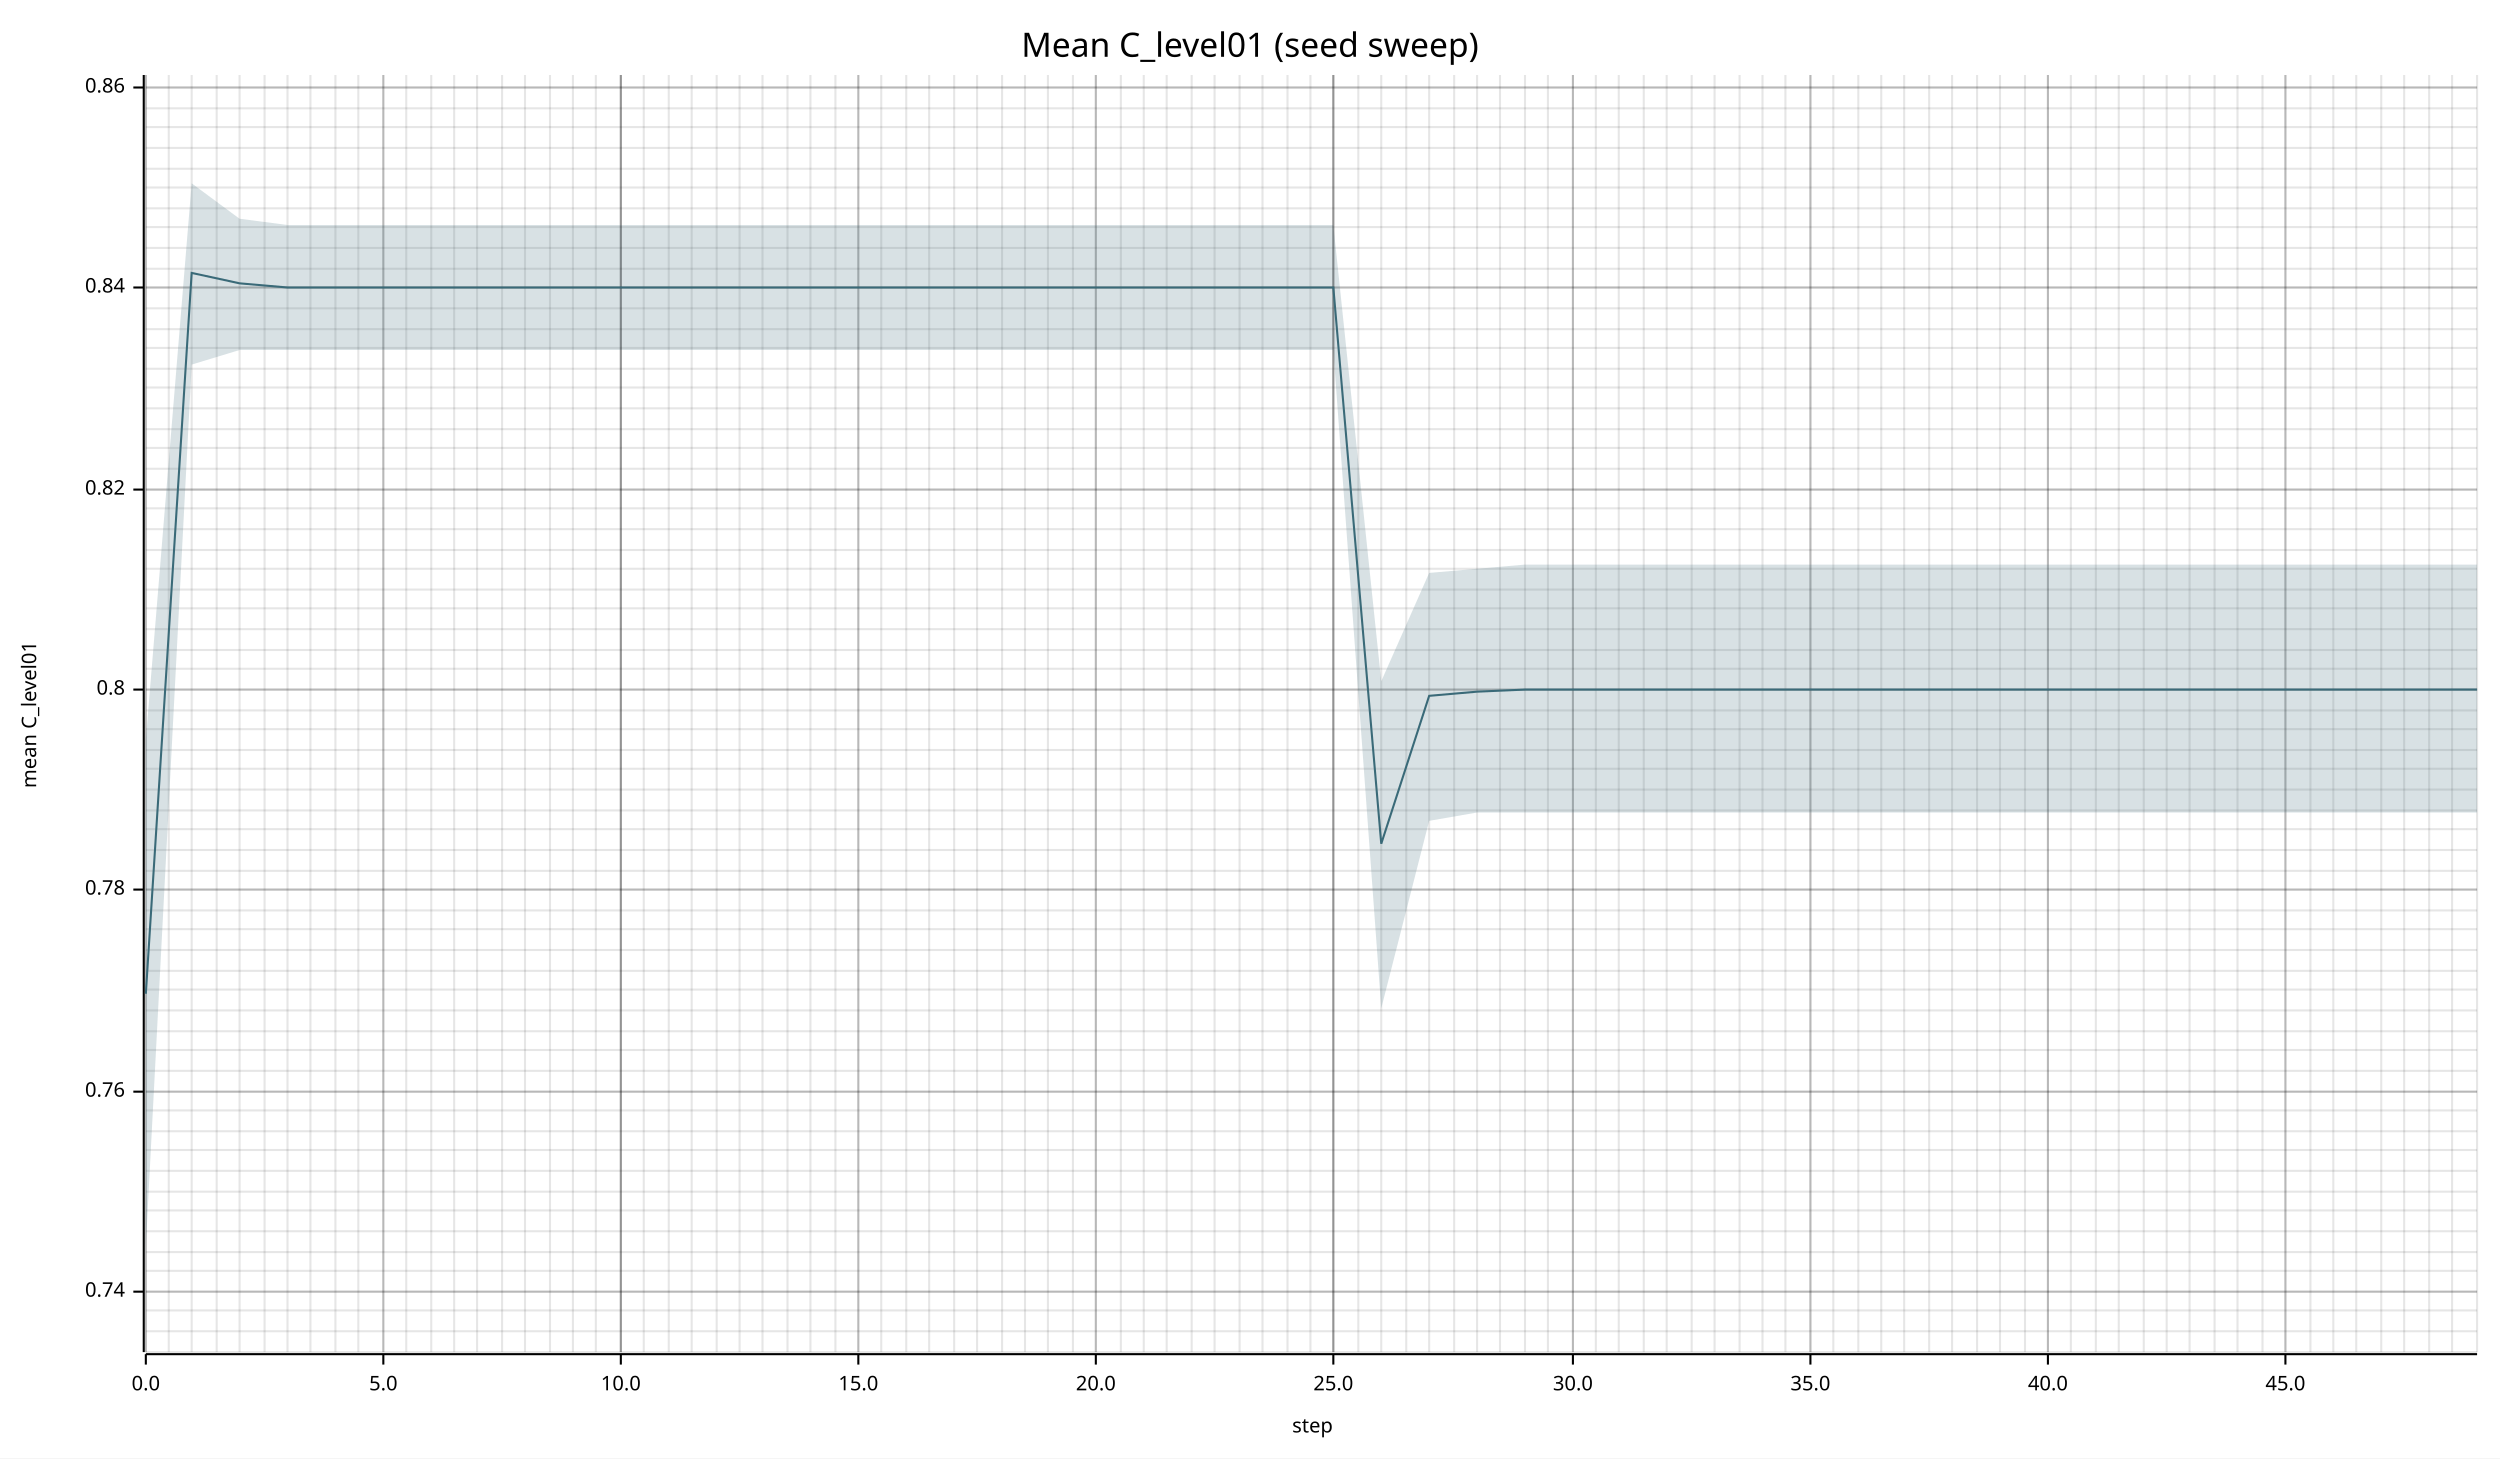
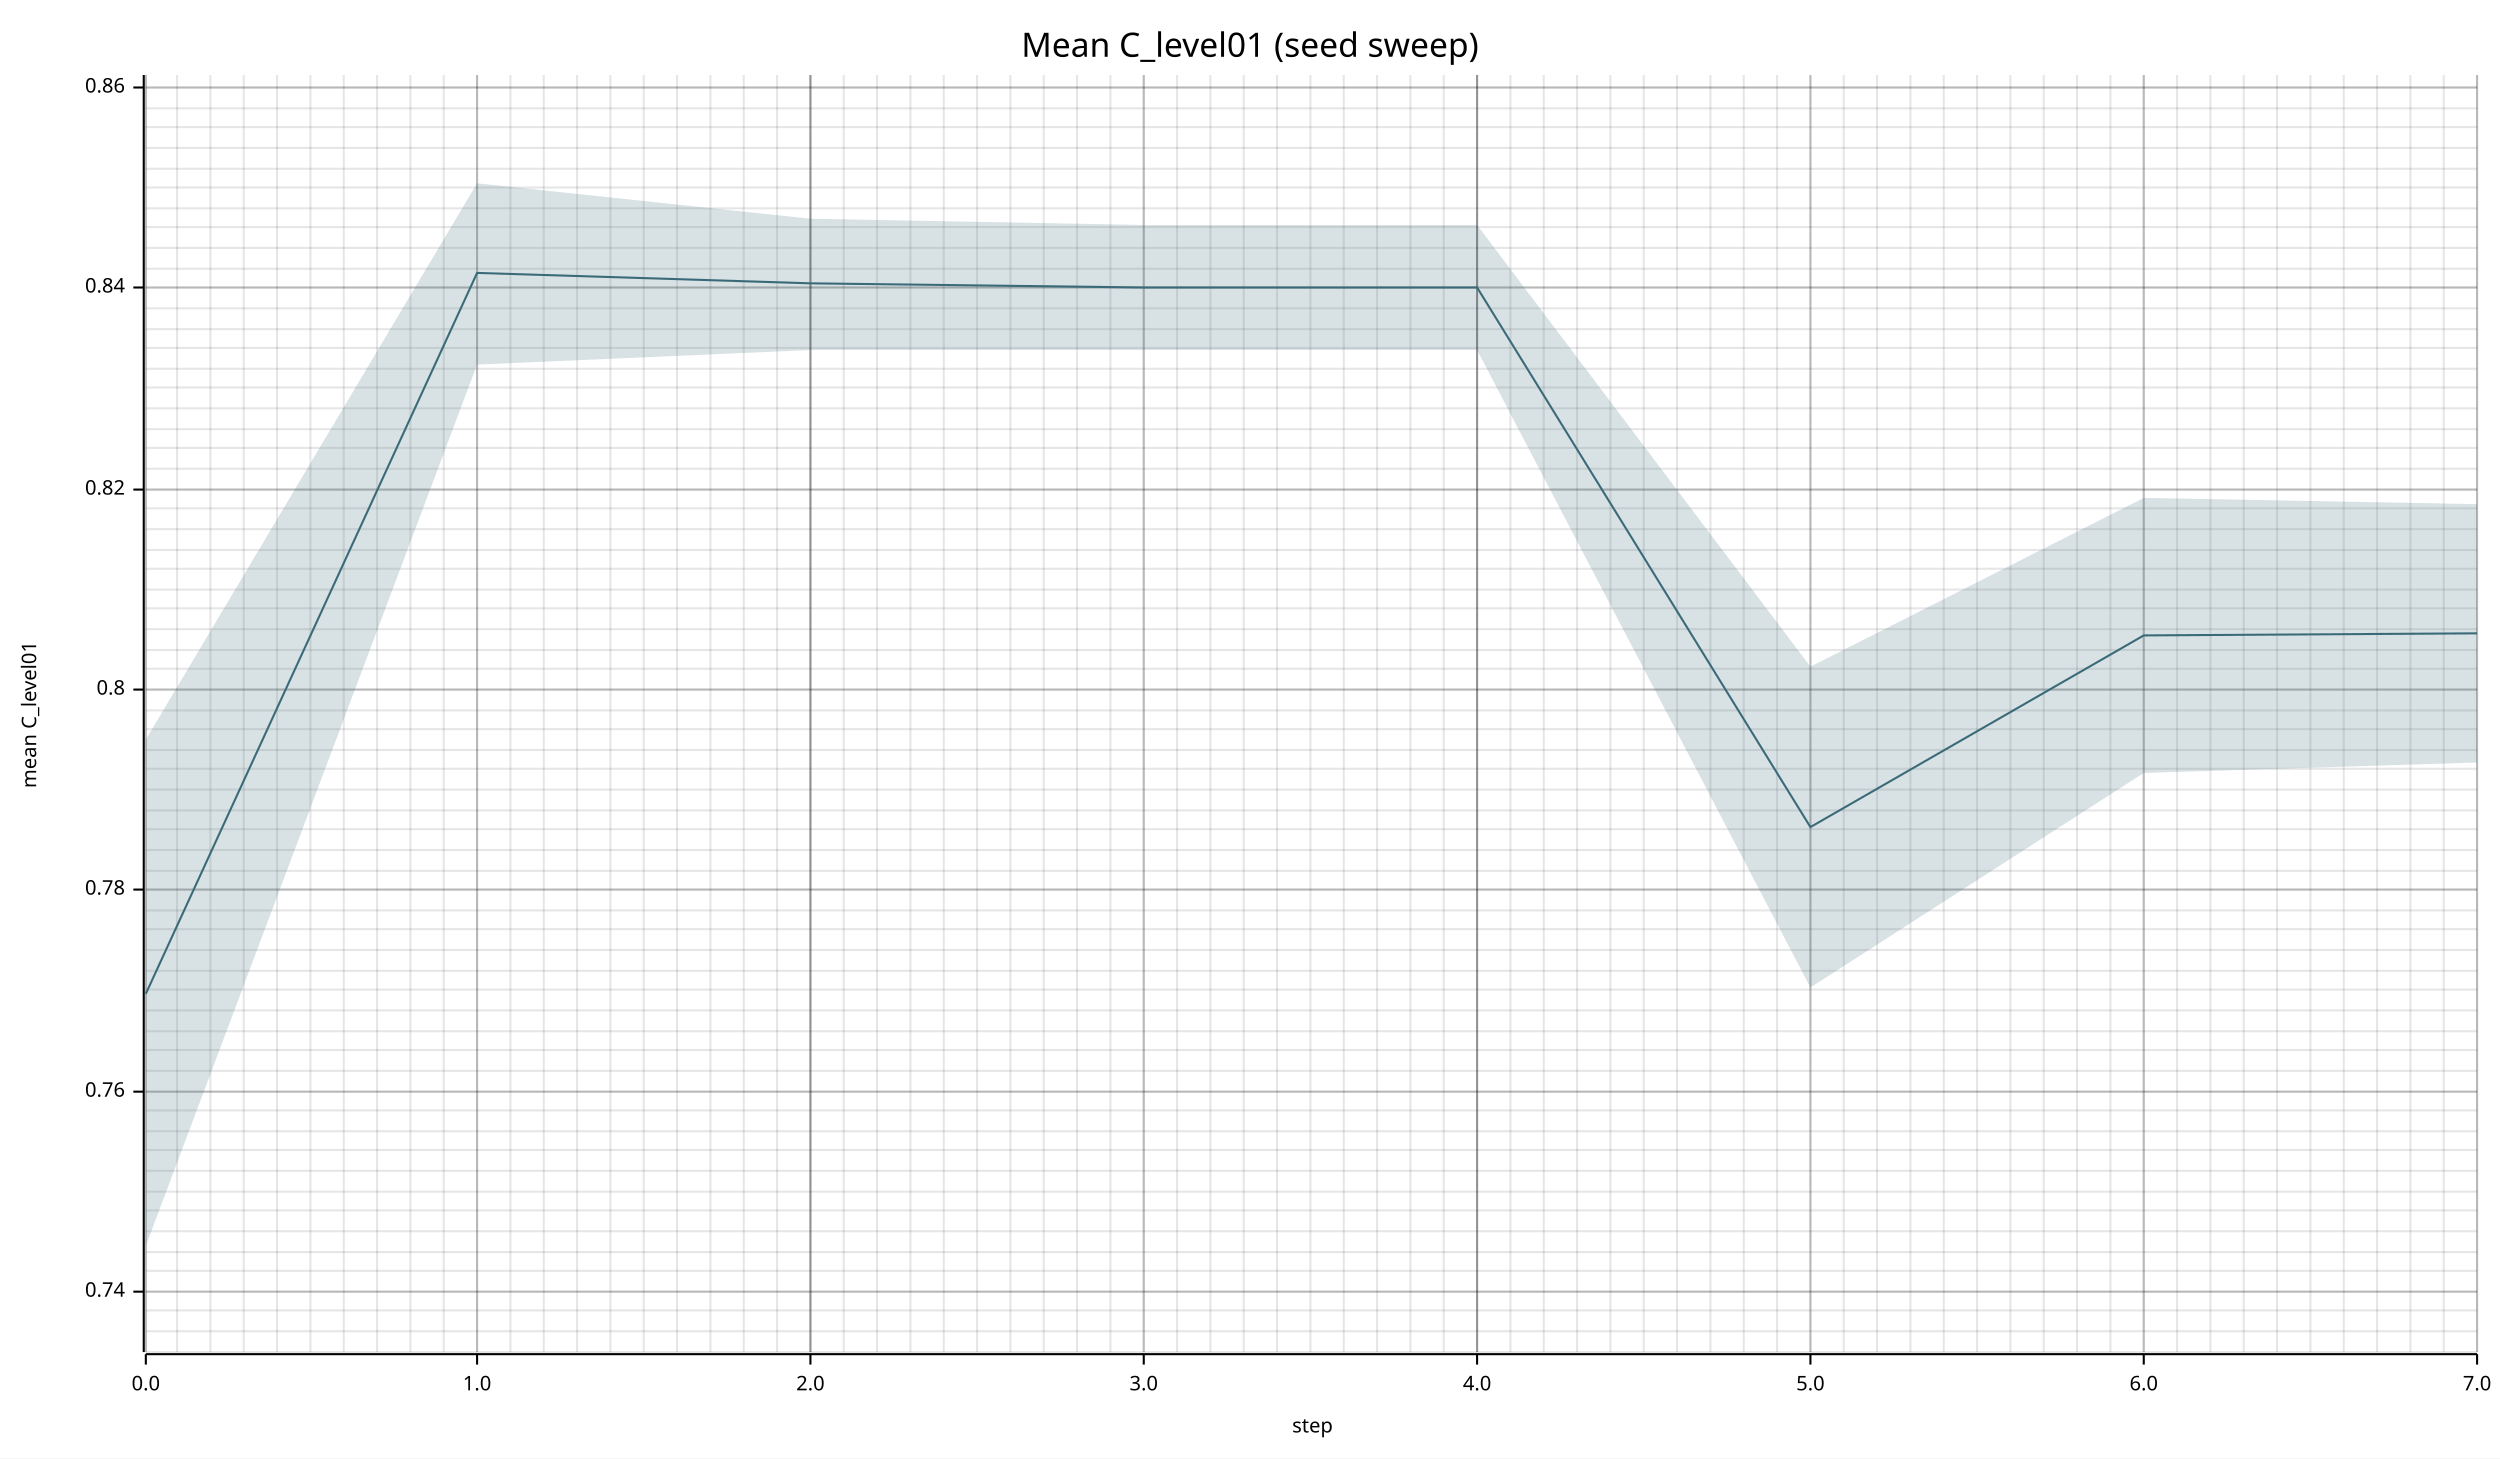
<svg xmlns="http://www.w3.org/2000/svg" width="1200" height="700" viewBox="0 0 1200 700">
  <rect x="0" y="0" width="1200" height="700" opacity="1" fill="#FFFFFF" stroke="none" />
  <text x="600" y="15" dy="0.76em" text-anchor="middle" font-family="sans-serif" font-size="16.129" opacity="1" fill="#000000">
Mean C_level01 (seed sweep)
</text>
  <line opacity="0.1" stroke="#000000" stroke-width="1" x1="70" y1="649" x2="70" y2="36" />
-   <line opacity="0.1" stroke="#000000" stroke-width="1" x1="81" y1="649" x2="81" y2="36" />
-   <line opacity="0.1" stroke="#000000" stroke-width="1" x1="92" y1="649" x2="92" y2="36" />
-   <line opacity="0.1" stroke="#000000" stroke-width="1" x1="104" y1="649" x2="104" y2="36" />
-   <line opacity="0.1" stroke="#000000" stroke-width="1" x1="115" y1="649" x2="115" y2="36" />
-   <line opacity="0.1" stroke="#000000" stroke-width="1" x1="127" y1="649" x2="127" y2="36" />
-   <line opacity="0.1" stroke="#000000" stroke-width="1" x1="138" y1="649" x2="138" y2="36" />
+   <line opacity="0.1" stroke="#000000" stroke-width="1" x1="85" y1="649" x2="85" y2="36" />
+   <line opacity="0.1" stroke="#000000" stroke-width="1" x1="101" y1="649" x2="101" y2="36" />
+   <line opacity="0.1" stroke="#000000" stroke-width="1" x1="117" y1="649" x2="117" y2="36" />
+   <line opacity="0.1" stroke="#000000" stroke-width="1" x1="133" y1="649" x2="133" y2="36" />
  <line opacity="0.1" stroke="#000000" stroke-width="1" x1="149" y1="649" x2="149" y2="36" />
-   <line opacity="0.1" stroke="#000000" stroke-width="1" x1="161" y1="649" x2="161" y2="36" />
-   <line opacity="0.1" stroke="#000000" stroke-width="1" x1="172" y1="649" x2="172" y2="36" />
-   <line opacity="0.1" stroke="#000000" stroke-width="1" x1="184" y1="649" x2="184" y2="36" />
-   <line opacity="0.1" stroke="#000000" stroke-width="1" x1="195" y1="649" x2="195" y2="36" />
-   <line opacity="0.1" stroke="#000000" stroke-width="1" x1="207" y1="649" x2="207" y2="36" />
-   <line opacity="0.1" stroke="#000000" stroke-width="1" x1="218" y1="649" x2="218" y2="36" />
+   <line opacity="0.1" stroke="#000000" stroke-width="1" x1="165" y1="649" x2="165" y2="36" />
+   <line opacity="0.1" stroke="#000000" stroke-width="1" x1="181" y1="649" x2="181" y2="36" />
+   <line opacity="0.1" stroke="#000000" stroke-width="1" x1="197" y1="649" x2="197" y2="36" />
+   <line opacity="0.1" stroke="#000000" stroke-width="1" x1="213" y1="649" x2="213" y2="36" />
  <line opacity="0.1" stroke="#000000" stroke-width="1" x1="229" y1="649" x2="229" y2="36" />
-   <line opacity="0.1" stroke="#000000" stroke-width="1" x1="241" y1="649" x2="241" y2="36" />
-   <line opacity="0.1" stroke="#000000" stroke-width="1" x1="252" y1="649" x2="252" y2="36" />
-   <line opacity="0.1" stroke="#000000" stroke-width="1" x1="264" y1="649" x2="264" y2="36" />
-   <line opacity="0.1" stroke="#000000" stroke-width="1" x1="275" y1="649" x2="275" y2="36" />
-   <line opacity="0.1" stroke="#000000" stroke-width="1" x1="286" y1="649" x2="286" y2="36" />
-   <line opacity="0.1" stroke="#000000" stroke-width="1" x1="298" y1="649" x2="298" y2="36" />
+   <line opacity="0.1" stroke="#000000" stroke-width="1" x1="245" y1="649" x2="245" y2="36" />
+   <line opacity="0.1" stroke="#000000" stroke-width="1" x1="261" y1="649" x2="261" y2="36" />
+   <line opacity="0.1" stroke="#000000" stroke-width="1" x1="277" y1="649" x2="277" y2="36" />
+   <line opacity="0.1" stroke="#000000" stroke-width="1" x1="293" y1="649" x2="293" y2="36" />
  <line opacity="0.1" stroke="#000000" stroke-width="1" x1="309" y1="649" x2="309" y2="36" />
-   <line opacity="0.1" stroke="#000000" stroke-width="1" x1="321" y1="649" x2="321" y2="36" />
-   <line opacity="0.1" stroke="#000000" stroke-width="1" x1="332" y1="649" x2="332" y2="36" />
-   <line opacity="0.1" stroke="#000000" stroke-width="1" x1="344" y1="649" x2="344" y2="36" />
-   <line opacity="0.1" stroke="#000000" stroke-width="1" x1="355" y1="649" x2="355" y2="36" />
-   <line opacity="0.1" stroke="#000000" stroke-width="1" x1="366" y1="649" x2="366" y2="36" />
-   <line opacity="0.1" stroke="#000000" stroke-width="1" x1="378" y1="649" x2="378" y2="36" />
+   <line opacity="0.1" stroke="#000000" stroke-width="1" x1="325" y1="649" x2="325" y2="36" />
+   <line opacity="0.1" stroke="#000000" stroke-width="1" x1="341" y1="649" x2="341" y2="36" />
+   <line opacity="0.1" stroke="#000000" stroke-width="1" x1="357" y1="649" x2="357" y2="36" />
+   <line opacity="0.1" stroke="#000000" stroke-width="1" x1="373" y1="649" x2="373" y2="36" />
  <line opacity="0.1" stroke="#000000" stroke-width="1" x1="389" y1="649" x2="389" y2="36" />
-   <line opacity="0.1" stroke="#000000" stroke-width="1" x1="401" y1="649" x2="401" y2="36" />
-   <line opacity="0.1" stroke="#000000" stroke-width="1" x1="412" y1="649" x2="412" y2="36" />
-   <line opacity="0.1" stroke="#000000" stroke-width="1" x1="423" y1="649" x2="423" y2="36" />
-   <line opacity="0.1" stroke="#000000" stroke-width="1" x1="435" y1="649" x2="435" y2="36" />
-   <line opacity="0.1" stroke="#000000" stroke-width="1" x1="446" y1="649" x2="446" y2="36" />
-   <line opacity="0.1" stroke="#000000" stroke-width="1" x1="458" y1="649" x2="458" y2="36" />
+   <line opacity="0.1" stroke="#000000" stroke-width="1" x1="405" y1="649" x2="405" y2="36" />
+   <line opacity="0.1" stroke="#000000" stroke-width="1" x1="421" y1="649" x2="421" y2="36" />
+   <line opacity="0.1" stroke="#000000" stroke-width="1" x1="437" y1="649" x2="437" y2="36" />
+   <line opacity="0.1" stroke="#000000" stroke-width="1" x1="453" y1="649" x2="453" y2="36" />
  <line opacity="0.1" stroke="#000000" stroke-width="1" x1="469" y1="649" x2="469" y2="36" />
-   <line opacity="0.1" stroke="#000000" stroke-width="1" x1="481" y1="649" x2="481" y2="36" />
-   <line opacity="0.1" stroke="#000000" stroke-width="1" x1="492" y1="649" x2="492" y2="36" />
-   <line opacity="0.1" stroke="#000000" stroke-width="1" x1="503" y1="649" x2="503" y2="36" />
-   <line opacity="0.1" stroke="#000000" stroke-width="1" x1="515" y1="649" x2="515" y2="36" />
-   <line opacity="0.1" stroke="#000000" stroke-width="1" x1="526" y1="649" x2="526" y2="36" />
-   <line opacity="0.1" stroke="#000000" stroke-width="1" x1="538" y1="649" x2="538" y2="36" />
+   <line opacity="0.1" stroke="#000000" stroke-width="1" x1="485" y1="649" x2="485" y2="36" />
+   <line opacity="0.1" stroke="#000000" stroke-width="1" x1="501" y1="649" x2="501" y2="36" />
+   <line opacity="0.1" stroke="#000000" stroke-width="1" x1="517" y1="649" x2="517" y2="36" />
+   <line opacity="0.1" stroke="#000000" stroke-width="1" x1="533" y1="649" x2="533" y2="36" />
  <line opacity="0.1" stroke="#000000" stroke-width="1" x1="549" y1="649" x2="549" y2="36" />
-   <line opacity="0.1" stroke="#000000" stroke-width="1" x1="560" y1="649" x2="560" y2="36" />
-   <line opacity="0.1" stroke="#000000" stroke-width="1" x1="572" y1="649" x2="572" y2="36" />
-   <line opacity="0.1" stroke="#000000" stroke-width="1" x1="583" y1="649" x2="583" y2="36" />
-   <line opacity="0.1" stroke="#000000" stroke-width="1" x1="595" y1="649" x2="595" y2="36" />
-   <line opacity="0.1" stroke="#000000" stroke-width="1" x1="606" y1="649" x2="606" y2="36" />
-   <line opacity="0.1" stroke="#000000" stroke-width="1" x1="618" y1="649" x2="618" y2="36" />
+   <line opacity="0.1" stroke="#000000" stroke-width="1" x1="565" y1="649" x2="565" y2="36" />
+   <line opacity="0.1" stroke="#000000" stroke-width="1" x1="581" y1="649" x2="581" y2="36" />
+   <line opacity="0.1" stroke="#000000" stroke-width="1" x1="597" y1="649" x2="597" y2="36" />
+   <line opacity="0.1" stroke="#000000" stroke-width="1" x1="613" y1="649" x2="613" y2="36" />
  <line opacity="0.1" stroke="#000000" stroke-width="1" x1="629" y1="649" x2="629" y2="36" />
-   <line opacity="0.1" stroke="#000000" stroke-width="1" x1="640" y1="649" x2="640" y2="36" />
-   <line opacity="0.1" stroke="#000000" stroke-width="1" x1="652" y1="649" x2="652" y2="36" />
-   <line opacity="0.1" stroke="#000000" stroke-width="1" x1="663" y1="649" x2="663" y2="36" />
-   <line opacity="0.1" stroke="#000000" stroke-width="1" x1="675" y1="649" x2="675" y2="36" />
-   <line opacity="0.1" stroke="#000000" stroke-width="1" x1="686" y1="649" x2="686" y2="36" />
-   <line opacity="0.1" stroke="#000000" stroke-width="1" x1="698" y1="649" x2="698" y2="36" />
+   <line opacity="0.1" stroke="#000000" stroke-width="1" x1="645" y1="649" x2="645" y2="36" />
+   <line opacity="0.1" stroke="#000000" stroke-width="1" x1="661" y1="649" x2="661" y2="36" />
+   <line opacity="0.1" stroke="#000000" stroke-width="1" x1="677" y1="649" x2="677" y2="36" />
+   <line opacity="0.1" stroke="#000000" stroke-width="1" x1="693" y1="649" x2="693" y2="36" />
  <line opacity="0.1" stroke="#000000" stroke-width="1" x1="709" y1="649" x2="709" y2="36" />
-   <line opacity="0.1" stroke="#000000" stroke-width="1" x1="720" y1="649" x2="720" y2="36" />
-   <line opacity="0.1" stroke="#000000" stroke-width="1" x1="732" y1="649" x2="732" y2="36" />
-   <line opacity="0.1" stroke="#000000" stroke-width="1" x1="743" y1="649" x2="743" y2="36" />
-   <line opacity="0.1" stroke="#000000" stroke-width="1" x1="755" y1="649" x2="755" y2="36" />
-   <line opacity="0.1" stroke="#000000" stroke-width="1" x1="766" y1="649" x2="766" y2="36" />
-   <line opacity="0.1" stroke="#000000" stroke-width="1" x1="777" y1="649" x2="777" y2="36" />
+   <line opacity="0.1" stroke="#000000" stroke-width="1" x1="725" y1="649" x2="725" y2="36" />
+   <line opacity="0.1" stroke="#000000" stroke-width="1" x1="741" y1="649" x2="741" y2="36" />
+   <line opacity="0.1" stroke="#000000" stroke-width="1" x1="757" y1="649" x2="757" y2="36" />
+   <line opacity="0.1" stroke="#000000" stroke-width="1" x1="773" y1="649" x2="773" y2="36" />
  <line opacity="0.1" stroke="#000000" stroke-width="1" x1="789" y1="649" x2="789" y2="36" />
-   <line opacity="0.1" stroke="#000000" stroke-width="1" x1="800" y1="649" x2="800" y2="36" />
-   <line opacity="0.1" stroke="#000000" stroke-width="1" x1="812" y1="649" x2="812" y2="36" />
-   <line opacity="0.1" stroke="#000000" stroke-width="1" x1="823" y1="649" x2="823" y2="36" />
-   <line opacity="0.1" stroke="#000000" stroke-width="1" x1="835" y1="649" x2="835" y2="36" />
-   <line opacity="0.1" stroke="#000000" stroke-width="1" x1="846" y1="649" x2="846" y2="36" />
-   <line opacity="0.1" stroke="#000000" stroke-width="1" x1="857" y1="649" x2="857" y2="36" />
+   <line opacity="0.1" stroke="#000000" stroke-width="1" x1="805" y1="649" x2="805" y2="36" />
+   <line opacity="0.1" stroke="#000000" stroke-width="1" x1="821" y1="649" x2="821" y2="36" />
+   <line opacity="0.1" stroke="#000000" stroke-width="1" x1="837" y1="649" x2="837" y2="36" />
+   <line opacity="0.1" stroke="#000000" stroke-width="1" x1="853" y1="649" x2="853" y2="36" />
  <line opacity="0.1" stroke="#000000" stroke-width="1" x1="869" y1="649" x2="869" y2="36" />
-   <line opacity="0.1" stroke="#000000" stroke-width="1" x1="880" y1="649" x2="880" y2="36" />
-   <line opacity="0.1" stroke="#000000" stroke-width="1" x1="892" y1="649" x2="892" y2="36" />
-   <line opacity="0.1" stroke="#000000" stroke-width="1" x1="903" y1="649" x2="903" y2="36" />
-   <line opacity="0.1" stroke="#000000" stroke-width="1" x1="914" y1="649" x2="914" y2="36" />
-   <line opacity="0.1" stroke="#000000" stroke-width="1" x1="926" y1="649" x2="926" y2="36" />
-   <line opacity="0.1" stroke="#000000" stroke-width="1" x1="937" y1="649" x2="937" y2="36" />
+   <line opacity="0.1" stroke="#000000" stroke-width="1" x1="885" y1="649" x2="885" y2="36" />
+   <line opacity="0.1" stroke="#000000" stroke-width="1" x1="901" y1="649" x2="901" y2="36" />
+   <line opacity="0.1" stroke="#000000" stroke-width="1" x1="917" y1="649" x2="917" y2="36" />
+   <line opacity="0.1" stroke="#000000" stroke-width="1" x1="933" y1="649" x2="933" y2="36" />
  <line opacity="0.1" stroke="#000000" stroke-width="1" x1="949" y1="649" x2="949" y2="36" />
-   <line opacity="0.1" stroke="#000000" stroke-width="1" x1="960" y1="649" x2="960" y2="36" />
-   <line opacity="0.1" stroke="#000000" stroke-width="1" x1="972" y1="649" x2="972" y2="36" />
-   <line opacity="0.1" stroke="#000000" stroke-width="1" x1="983" y1="649" x2="983" y2="36" />
-   <line opacity="0.1" stroke="#000000" stroke-width="1" x1="994" y1="649" x2="994" y2="36" />
-   <line opacity="0.1" stroke="#000000" stroke-width="1" x1="1006" y1="649" x2="1006" y2="36" />
-   <line opacity="0.1" stroke="#000000" stroke-width="1" x1="1017" y1="649" x2="1017" y2="36" />
+   <line opacity="0.1" stroke="#000000" stroke-width="1" x1="965" y1="649" x2="965" y2="36" />
+   <line opacity="0.1" stroke="#000000" stroke-width="1" x1="981" y1="649" x2="981" y2="36" />
+   <line opacity="0.1" stroke="#000000" stroke-width="1" x1="997" y1="649" x2="997" y2="36" />
+   <line opacity="0.1" stroke="#000000" stroke-width="1" x1="1013" y1="649" x2="1013" y2="36" />
  <line opacity="0.1" stroke="#000000" stroke-width="1" x1="1029" y1="649" x2="1029" y2="36" />
-   <line opacity="0.1" stroke="#000000" stroke-width="1" x1="1040" y1="649" x2="1040" y2="36" />
-   <line opacity="0.1" stroke="#000000" stroke-width="1" x1="1051" y1="649" x2="1051" y2="36" />
-   <line opacity="0.1" stroke="#000000" stroke-width="1" x1="1063" y1="649" x2="1063" y2="36" />
-   <line opacity="0.1" stroke="#000000" stroke-width="1" x1="1074" y1="649" x2="1074" y2="36" />
-   <line opacity="0.1" stroke="#000000" stroke-width="1" x1="1086" y1="649" x2="1086" y2="36" />
-   <line opacity="0.1" stroke="#000000" stroke-width="1" x1="1097" y1="649" x2="1097" y2="36" />
+   <line opacity="0.1" stroke="#000000" stroke-width="1" x1="1045" y1="649" x2="1045" y2="36" />
+   <line opacity="0.1" stroke="#000000" stroke-width="1" x1="1061" y1="649" x2="1061" y2="36" />
+   <line opacity="0.1" stroke="#000000" stroke-width="1" x1="1077" y1="649" x2="1077" y2="36" />
+   <line opacity="0.1" stroke="#000000" stroke-width="1" x1="1093" y1="649" x2="1093" y2="36" />
  <line opacity="0.1" stroke="#000000" stroke-width="1" x1="1109" y1="649" x2="1109" y2="36" />
-   <line opacity="0.1" stroke="#000000" stroke-width="1" x1="1120" y1="649" x2="1120" y2="36" />
-   <line opacity="0.1" stroke="#000000" stroke-width="1" x1="1131" y1="649" x2="1131" y2="36" />
-   <line opacity="0.1" stroke="#000000" stroke-width="1" x1="1143" y1="649" x2="1143" y2="36" />
-   <line opacity="0.1" stroke="#000000" stroke-width="1" x1="1154" y1="649" x2="1154" y2="36" />
-   <line opacity="0.1" stroke="#000000" stroke-width="1" x1="1166" y1="649" x2="1166" y2="36" />
-   <line opacity="0.1" stroke="#000000" stroke-width="1" x1="1177" y1="649" x2="1177" y2="36" />
+   <line opacity="0.1" stroke="#000000" stroke-width="1" x1="1125" y1="649" x2="1125" y2="36" />
+   <line opacity="0.1" stroke="#000000" stroke-width="1" x1="1141" y1="649" x2="1141" y2="36" />
+   <line opacity="0.1" stroke="#000000" stroke-width="1" x1="1157" y1="649" x2="1157" y2="36" />
+   <line opacity="0.1" stroke="#000000" stroke-width="1" x1="1173" y1="649" x2="1173" y2="36" />
  <line opacity="0.1" stroke="#000000" stroke-width="1" x1="1189" y1="649" x2="1189" y2="36" />
  <line opacity="0.1" stroke="#000000" stroke-width="1" x1="70" y1="649" x2="1189" y2="649" />
  <line opacity="0.1" stroke="#000000" stroke-width="1" x1="70" y1="639" x2="1189" y2="639" />
  <line opacity="0.1" stroke="#000000" stroke-width="1" x1="70" y1="629" x2="1189" y2="629" />
  <line opacity="0.1" stroke="#000000" stroke-width="1" x1="70" y1="620" x2="1189" y2="620" />
  <line opacity="0.1" stroke="#000000" stroke-width="1" x1="70" y1="610" x2="1189" y2="610" />
  <line opacity="0.1" stroke="#000000" stroke-width="1" x1="70" y1="601" x2="1189" y2="601" />
  <line opacity="0.1" stroke="#000000" stroke-width="1" x1="70" y1="591" x2="1189" y2="591" />
  <line opacity="0.1" stroke="#000000" stroke-width="1" x1="70" y1="581" x2="1189" y2="581" />
  <line opacity="0.1" stroke="#000000" stroke-width="1" x1="70" y1="572" x2="1189" y2="572" />
  <line opacity="0.1" stroke="#000000" stroke-width="1" x1="70" y1="562" x2="1189" y2="562" />
  <line opacity="0.1" stroke="#000000" stroke-width="1" x1="70" y1="552" x2="1189" y2="552" />
  <line opacity="0.1" stroke="#000000" stroke-width="1" x1="70" y1="543" x2="1189" y2="543" />
  <line opacity="0.1" stroke="#000000" stroke-width="1" x1="70" y1="533" x2="1189" y2="533" />
  <line opacity="0.1" stroke="#000000" stroke-width="1" x1="70" y1="524" x2="1189" y2="524" />
  <line opacity="0.1" stroke="#000000" stroke-width="1" x1="70" y1="514" x2="1189" y2="514" />
  <line opacity="0.1" stroke="#000000" stroke-width="1" x1="70" y1="504" x2="1189" y2="504" />
  <line opacity="0.1" stroke="#000000" stroke-width="1" x1="70" y1="495" x2="1189" y2="495" />
  <line opacity="0.1" stroke="#000000" stroke-width="1" x1="70" y1="485" x2="1189" y2="485" />
  <line opacity="0.1" stroke="#000000" stroke-width="1" x1="70" y1="475" x2="1189" y2="475" />
  <line opacity="0.1" stroke="#000000" stroke-width="1" x1="70" y1="466" x2="1189" y2="466" />
  <line opacity="0.1" stroke="#000000" stroke-width="1" x1="70" y1="456" x2="1189" y2="456" />
  <line opacity="0.1" stroke="#000000" stroke-width="1" x1="70" y1="446" x2="1189" y2="446" />
  <line opacity="0.1" stroke="#000000" stroke-width="1" x1="70" y1="437" x2="1189" y2="437" />
  <line opacity="0.1" stroke="#000000" stroke-width="1" x1="70" y1="427" x2="1189" y2="427" />
  <line opacity="0.1" stroke="#000000" stroke-width="1" x1="70" y1="418" x2="1189" y2="418" />
  <line opacity="0.1" stroke="#000000" stroke-width="1" x1="70" y1="408" x2="1189" y2="408" />
  <line opacity="0.1" stroke="#000000" stroke-width="1" x1="70" y1="398" x2="1189" y2="398" />
  <line opacity="0.1" stroke="#000000" stroke-width="1" x1="70" y1="389" x2="1189" y2="389" />
  <line opacity="0.1" stroke="#000000" stroke-width="1" x1="70" y1="379" x2="1189" y2="379" />
  <line opacity="0.1" stroke="#000000" stroke-width="1" x1="70" y1="369" x2="1189" y2="369" />
  <line opacity="0.1" stroke="#000000" stroke-width="1" x1="70" y1="360" x2="1189" y2="360" />
  <line opacity="0.1" stroke="#000000" stroke-width="1" x1="70" y1="350" x2="1189" y2="350" />
  <line opacity="0.1" stroke="#000000" stroke-width="1" x1="70" y1="341" x2="1189" y2="341" />
  <line opacity="0.1" stroke="#000000" stroke-width="1" x1="70" y1="331" x2="1189" y2="331" />
  <line opacity="0.1" stroke="#000000" stroke-width="1" x1="70" y1="321" x2="1189" y2="321" />
  <line opacity="0.1" stroke="#000000" stroke-width="1" x1="70" y1="312" x2="1189" y2="312" />
  <line opacity="0.1" stroke="#000000" stroke-width="1" x1="70" y1="302" x2="1189" y2="302" />
  <line opacity="0.1" stroke="#000000" stroke-width="1" x1="70" y1="292" x2="1189" y2="292" />
  <line opacity="0.1" stroke="#000000" stroke-width="1" x1="70" y1="283" x2="1189" y2="283" />
  <line opacity="0.1" stroke="#000000" stroke-width="1" x1="70" y1="273" x2="1189" y2="273" />
  <line opacity="0.1" stroke="#000000" stroke-width="1" x1="70" y1="264" x2="1189" y2="264" />
  <line opacity="0.1" stroke="#000000" stroke-width="1" x1="70" y1="254" x2="1189" y2="254" />
  <line opacity="0.1" stroke="#000000" stroke-width="1" x1="70" y1="244" x2="1189" y2="244" />
  <line opacity="0.1" stroke="#000000" stroke-width="1" x1="70" y1="235" x2="1189" y2="235" />
  <line opacity="0.1" stroke="#000000" stroke-width="1" x1="70" y1="225" x2="1189" y2="225" />
  <line opacity="0.1" stroke="#000000" stroke-width="1" x1="70" y1="215" x2="1189" y2="215" />
  <line opacity="0.1" stroke="#000000" stroke-width="1" x1="70" y1="206" x2="1189" y2="206" />
  <line opacity="0.1" stroke="#000000" stroke-width="1" x1="70" y1="196" x2="1189" y2="196" />
  <line opacity="0.1" stroke="#000000" stroke-width="1" x1="70" y1="186" x2="1189" y2="186" />
  <line opacity="0.1" stroke="#000000" stroke-width="1" x1="70" y1="177" x2="1189" y2="177" />
  <line opacity="0.1" stroke="#000000" stroke-width="1" x1="70" y1="167" x2="1189" y2="167" />
  <line opacity="0.1" stroke="#000000" stroke-width="1" x1="70" y1="158" x2="1189" y2="158" />
  <line opacity="0.1" stroke="#000000" stroke-width="1" x1="70" y1="148" x2="1189" y2="148" />
  <line opacity="0.1" stroke="#000000" stroke-width="1" x1="70" y1="138" x2="1189" y2="138" />
  <line opacity="0.1" stroke="#000000" stroke-width="1" x1="70" y1="129" x2="1189" y2="129" />
  <line opacity="0.1" stroke="#000000" stroke-width="1" x1="70" y1="119" x2="1189" y2="119" />
  <line opacity="0.1" stroke="#000000" stroke-width="1" x1="70" y1="109" x2="1189" y2="109" />
  <line opacity="0.1" stroke="#000000" stroke-width="1" x1="70" y1="100" x2="1189" y2="100" />
  <line opacity="0.1" stroke="#000000" stroke-width="1" x1="70" y1="90" x2="1189" y2="90" />
  <line opacity="0.1" stroke="#000000" stroke-width="1" x1="70" y1="81" x2="1189" y2="81" />
  <line opacity="0.1" stroke="#000000" stroke-width="1" x1="70" y1="71" x2="1189" y2="71" />
  <line opacity="0.1" stroke="#000000" stroke-width="1" x1="70" y1="61" x2="1189" y2="61" />
  <line opacity="0.1" stroke="#000000" stroke-width="1" x1="70" y1="52" x2="1189" y2="52" />
  <line opacity="0.1" stroke="#000000" stroke-width="1" x1="70" y1="42" x2="1189" y2="42" />
  <text x="10" y="343" dy="0.76em" text-anchor="middle" font-family="sans-serif" font-size="9.677" opacity="1" fill="#000000" transform="rotate(270, 10, 343)">
mean C_level01
</text>
  <text x="630" y="690" dy="-0.5ex" text-anchor="middle" font-family="sans-serif" font-size="9.677" opacity="1" fill="#000000">
step
</text>
  <line opacity="0.2" stroke="#000000" stroke-width="1" x1="70" y1="649" x2="70" y2="36" />
-   <line opacity="0.2" stroke="#000000" stroke-width="1" x1="184" y1="649" x2="184" y2="36" />
-   <line opacity="0.2" stroke="#000000" stroke-width="1" x1="298" y1="649" x2="298" y2="36" />
-   <line opacity="0.2" stroke="#000000" stroke-width="1" x1="412" y1="649" x2="412" y2="36" />
-   <line opacity="0.2" stroke="#000000" stroke-width="1" x1="526" y1="649" x2="526" y2="36" />
-   <line opacity="0.2" stroke="#000000" stroke-width="1" x1="640" y1="649" x2="640" y2="36" />
-   <line opacity="0.2" stroke="#000000" stroke-width="1" x1="755" y1="649" x2="755" y2="36" />
+   <line opacity="0.2" stroke="#000000" stroke-width="1" x1="229" y1="649" x2="229" y2="36" />
+   <line opacity="0.2" stroke="#000000" stroke-width="1" x1="389" y1="649" x2="389" y2="36" />
+   <line opacity="0.2" stroke="#000000" stroke-width="1" x1="549" y1="649" x2="549" y2="36" />
+   <line opacity="0.2" stroke="#000000" stroke-width="1" x1="709" y1="649" x2="709" y2="36" />
  <line opacity="0.2" stroke="#000000" stroke-width="1" x1="869" y1="649" x2="869" y2="36" />
-   <line opacity="0.2" stroke="#000000" stroke-width="1" x1="983" y1="649" x2="983" y2="36" />
-   <line opacity="0.2" stroke="#000000" stroke-width="1" x1="1097" y1="649" x2="1097" y2="36" />
+   <line opacity="0.2" stroke="#000000" stroke-width="1" x1="1029" y1="649" x2="1029" y2="36" />
+   <line opacity="0.2" stroke="#000000" stroke-width="1" x1="1189" y1="649" x2="1189" y2="36" />
  <line opacity="0.2" stroke="#000000" stroke-width="1" x1="70" y1="620" x2="1189" y2="620" />
  <line opacity="0.2" stroke="#000000" stroke-width="1" x1="70" y1="524" x2="1189" y2="524" />
  <line opacity="0.2" stroke="#000000" stroke-width="1" x1="70" y1="427" x2="1189" y2="427" />
  <line opacity="0.2" stroke="#000000" stroke-width="1" x1="70" y1="331" x2="1189" y2="331" />
  <line opacity="0.2" stroke="#000000" stroke-width="1" x1="70" y1="235" x2="1189" y2="235" />
  <line opacity="0.2" stroke="#000000" stroke-width="1" x1="70" y1="138" x2="1189" y2="138" />
  <line opacity="0.2" stroke="#000000" stroke-width="1" x1="70" y1="42" x2="1189" y2="42" />
  <polyline fill="none" opacity="1" stroke="#000000" stroke-width="1" points="69,36 69,649 " />
  <text x="60" y="620" dy="0.5ex" text-anchor="end" font-family="sans-serif" font-size="9.677" opacity="1" fill="#000000">
0.74
</text>
  <polyline fill="none" opacity="1" stroke="#000000" stroke-width="1" points="64,620 69,620 " />
  <text x="60" y="524" dy="0.5ex" text-anchor="end" font-family="sans-serif" font-size="9.677" opacity="1" fill="#000000">
0.76
</text>
  <polyline fill="none" opacity="1" stroke="#000000" stroke-width="1" points="64,524 69,524 " />
  <text x="60" y="427" dy="0.5ex" text-anchor="end" font-family="sans-serif" font-size="9.677" opacity="1" fill="#000000">
0.78
</text>
  <polyline fill="none" opacity="1" stroke="#000000" stroke-width="1" points="64,427 69,427 " />
  <text x="60" y="331" dy="0.5ex" text-anchor="end" font-family="sans-serif" font-size="9.677" opacity="1" fill="#000000">
0.8
</text>
  <polyline fill="none" opacity="1" stroke="#000000" stroke-width="1" points="64,331 69,331 " />
  <text x="60" y="235" dy="0.5ex" text-anchor="end" font-family="sans-serif" font-size="9.677" opacity="1" fill="#000000">
0.82
</text>
  <polyline fill="none" opacity="1" stroke="#000000" stroke-width="1" points="64,235 69,235 " />
  <text x="60" y="138" dy="0.5ex" text-anchor="end" font-family="sans-serif" font-size="9.677" opacity="1" fill="#000000">
0.84
</text>
  <polyline fill="none" opacity="1" stroke="#000000" stroke-width="1" points="64,138 69,138 " />
  <text x="60" y="42" dy="0.5ex" text-anchor="end" font-family="sans-serif" font-size="9.677" opacity="1" fill="#000000">
0.86
</text>
  <polyline fill="none" opacity="1" stroke="#000000" stroke-width="1" points="64,42 69,42 " />
  <polyline fill="none" opacity="1" stroke="#000000" stroke-width="1" points="70,650 1189,650 " />
  <text x="70" y="660" dy="0.76em" text-anchor="middle" font-family="sans-serif" font-size="9.677" opacity="1" fill="#000000">
0.0
</text>
  <polyline fill="none" opacity="1" stroke="#000000" stroke-width="1" points="70,650 70,655 " />
-   <text x="184" y="660" dy="0.76em" text-anchor="middle" font-family="sans-serif" font-size="9.677" opacity="1" fill="#000000">
+   <text x="229" y="660" dy="0.76em" text-anchor="middle" font-family="sans-serif" font-size="9.677" opacity="1" fill="#000000">
+ 1.0
+ </text>
+   <polyline fill="none" opacity="1" stroke="#000000" stroke-width="1" points="229,650 229,655 " />
+   <text x="389" y="660" dy="0.76em" text-anchor="middle" font-family="sans-serif" font-size="9.677" opacity="1" fill="#000000">
+ 2.0
+ </text>
+   <polyline fill="none" opacity="1" stroke="#000000" stroke-width="1" points="389,650 389,655 " />
+   <text x="549" y="660" dy="0.76em" text-anchor="middle" font-family="sans-serif" font-size="9.677" opacity="1" fill="#000000">
+ 3.0
+ </text>
+   <polyline fill="none" opacity="1" stroke="#000000" stroke-width="1" points="549,650 549,655 " />
+   <text x="709" y="660" dy="0.76em" text-anchor="middle" font-family="sans-serif" font-size="9.677" opacity="1" fill="#000000">
+ 4.0
+ </text>
+   <polyline fill="none" opacity="1" stroke="#000000" stroke-width="1" points="709,650 709,655 " />
+   <text x="869" y="660" dy="0.76em" text-anchor="middle" font-family="sans-serif" font-size="9.677" opacity="1" fill="#000000">
5.0
</text>
-   <polyline fill="none" opacity="1" stroke="#000000" stroke-width="1" points="184,650 184,655 " />
-   <text x="298" y="660" dy="0.76em" text-anchor="middle" font-family="sans-serif" font-size="9.677" opacity="1" fill="#000000">
- 10.0
- </text>
-   <polyline fill="none" opacity="1" stroke="#000000" stroke-width="1" points="298,650 298,655 " />
-   <text x="412" y="660" dy="0.76em" text-anchor="middle" font-family="sans-serif" font-size="9.677" opacity="1" fill="#000000">
- 15.0
- </text>
-   <polyline fill="none" opacity="1" stroke="#000000" stroke-width="1" points="412,650 412,655 " />
-   <text x="526" y="660" dy="0.76em" text-anchor="middle" font-family="sans-serif" font-size="9.677" opacity="1" fill="#000000">
- 20.0
- </text>
-   <polyline fill="none" opacity="1" stroke="#000000" stroke-width="1" points="526,650 526,655 " />
-   <text x="640" y="660" dy="0.76em" text-anchor="middle" font-family="sans-serif" font-size="9.677" opacity="1" fill="#000000">
- 25.0
- </text>
-   <polyline fill="none" opacity="1" stroke="#000000" stroke-width="1" points="640,650 640,655 " />
-   <text x="755" y="660" dy="0.76em" text-anchor="middle" font-family="sans-serif" font-size="9.677" opacity="1" fill="#000000">
- 30.0
- </text>
-   <polyline fill="none" opacity="1" stroke="#000000" stroke-width="1" points="755,650 755,655 " />
-   <text x="869" y="660" dy="0.76em" text-anchor="middle" font-family="sans-serif" font-size="9.677" opacity="1" fill="#000000">
- 35.0
- </text>
  <polyline fill="none" opacity="1" stroke="#000000" stroke-width="1" points="869,650 869,655 " />
-   <text x="983" y="660" dy="0.76em" text-anchor="middle" font-family="sans-serif" font-size="9.677" opacity="1" fill="#000000">
- 40.0
- </text>
-   <polyline fill="none" opacity="1" stroke="#000000" stroke-width="1" points="983,650 983,655 " />
-   <text x="1097" y="660" dy="0.76em" text-anchor="middle" font-family="sans-serif" font-size="9.677" opacity="1" fill="#000000">
- 45.0
- </text>
-   <polyline fill="none" opacity="1" stroke="#000000" stroke-width="1" points="1097,650 1097,655 " />
-   <polygon opacity="0.2" fill="#3A6A78" points="70,355 92,88 115,105 138,108 161,108 184,108 207,108 229,108 252,108 275,108 298,108 321,108 344,108 366,108 389,108 412,108 435,108 458,108 481,108 503,108 526,108 549,108 572,108 595,108 618,108 640,108 663,327 686,275 709,273 732,271 755,271 777,271 800,271 823,271 846,271 869,271 892,271 914,271 937,271 960,271 983,271 1006,271 1029,271 1051,271 1074,271 1097,271 1120,271 1143,271 1166,271 1189,271 1189,390 1166,390 1143,390 1120,390 1097,390 1074,390 1051,390 1029,390 1006,390 983,390 960,390 937,390 914,390 892,390 869,390 846,390 823,390 800,390 777,390 755,390 732,390 709,390 686,394 663,484 640,168 618,168 595,168 572,168 549,168 526,168 503,168 481,168 458,168 435,168 412,168 389,168 366,168 344,168 321,168 298,168 275,168 252,168 229,168 207,168 184,168 161,168 138,168 115,168 92,175 70,598 " />
-   <polyline fill="none" opacity="0.2" stroke="#000000" stroke-width="1" points="298,649 298,36 " />
-   <polyline fill="none" opacity="0.2" stroke="#000000" stroke-width="1" points="640,649 640,36 " />
-   <polyline fill="none" opacity="1" stroke="#3A6A78" stroke-width="1" points="70,477 92,131 115,136 138,138 161,138 184,138 207,138 229,138 252,138 275,138 298,138 321,138 344,138 366,138 389,138 412,138 435,138 458,138 481,138 503,138 526,138 549,138 572,138 595,138 618,138 640,138 663,405 686,334 709,332 732,331 755,331 777,331 800,331 823,331 846,331 869,331 892,331 914,331 937,331 960,331 983,331 1006,331 1029,331 1051,331 1074,331 1097,331 1120,331 1143,331 1166,331 1189,331 " />
+   <text x="1029" y="660" dy="0.76em" text-anchor="middle" font-family="sans-serif" font-size="9.677" opacity="1" fill="#000000">
+ 6.0
+ </text>
+   <polyline fill="none" opacity="1" stroke="#000000" stroke-width="1" points="1029,650 1029,655 " />
+   <text x="1189" y="660" dy="0.76em" text-anchor="middle" font-family="sans-serif" font-size="9.677" opacity="1" fill="#000000">
+ 7.0
+ </text>
+   <polyline fill="none" opacity="1" stroke="#000000" stroke-width="1" points="1189,650 1189,655 " />
+   <polygon opacity="0.2" fill="#3A6A78" points="70,355 229,88 389,105 549,108 709,108 869,320 1029,239 1189,242 1189,366 1029,371 869,474 709,168 549,168 389,168 229,175 70,598 " />
+   <polyline fill="none" opacity="0.2" stroke="#000000" stroke-width="1" points="389,649 389,36 " />
+   <polyline fill="none" opacity="0.2" stroke="#000000" stroke-width="1" points="709,649 709,36 " />
+   <polyline fill="none" opacity="1" stroke="#3A6A78" stroke-width="1" points="70,477 229,131 389,136 549,138 709,138 869,397 1029,305 1189,304 " />
</svg>
